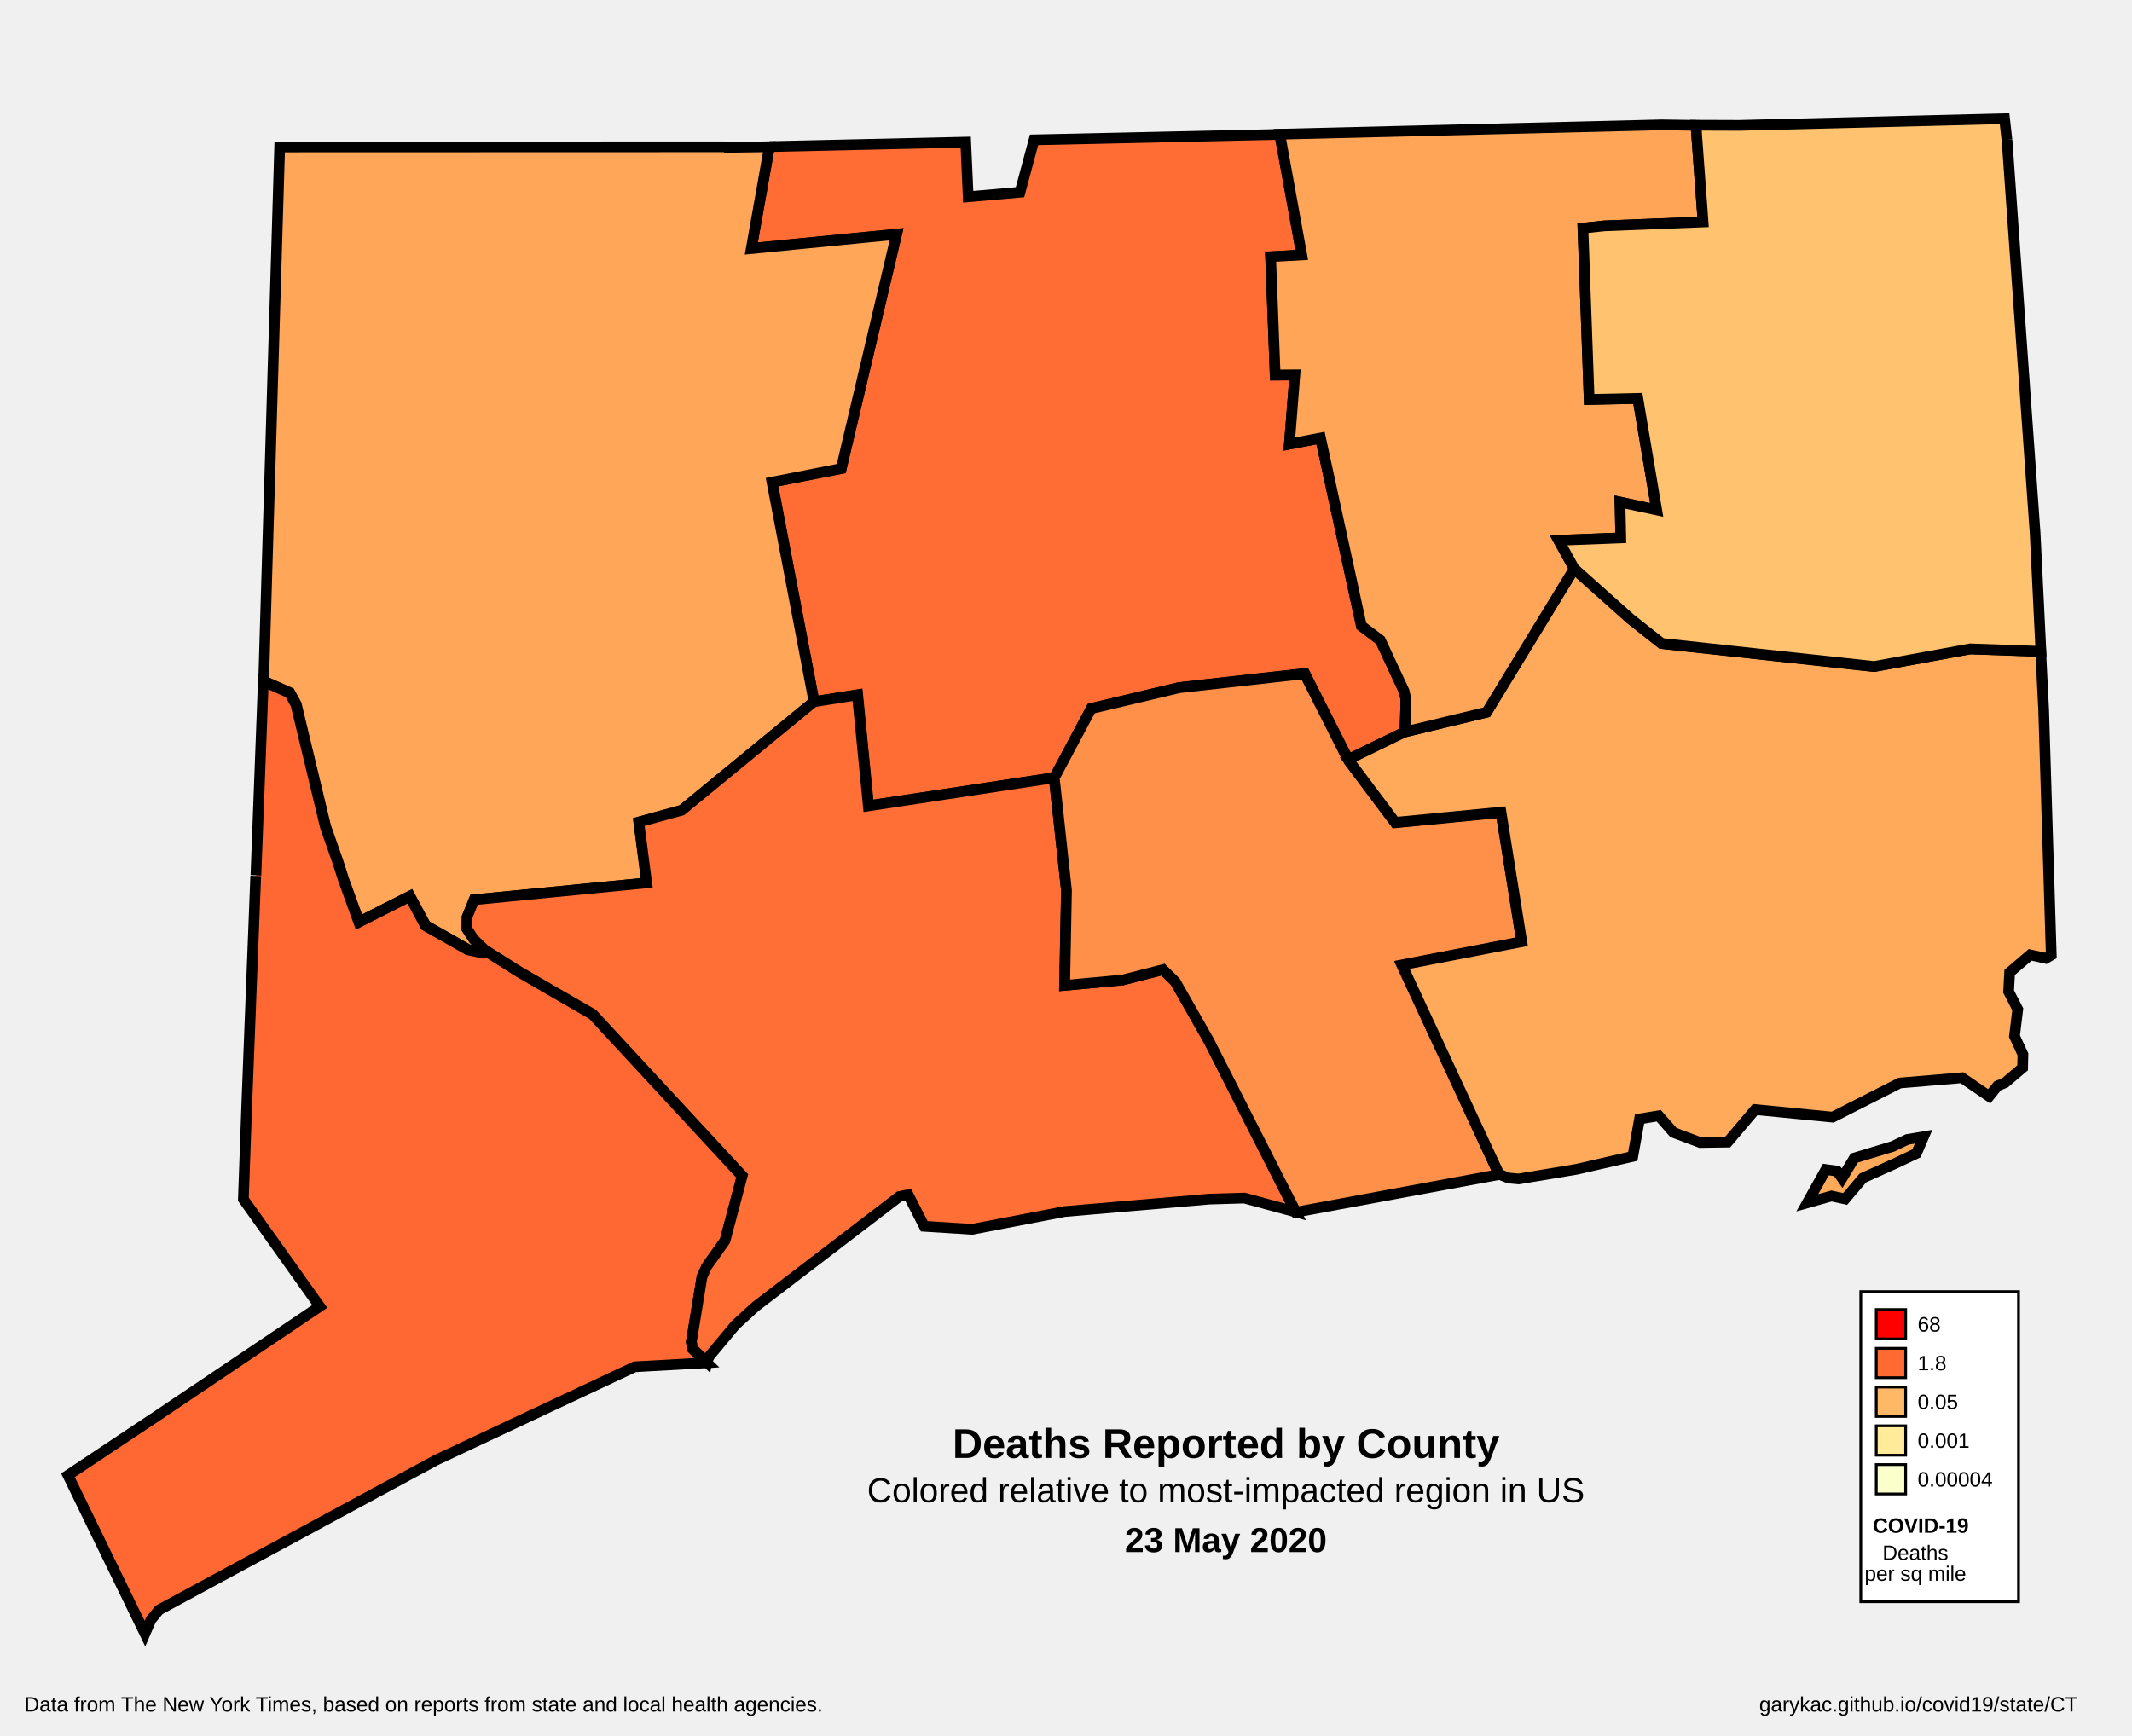
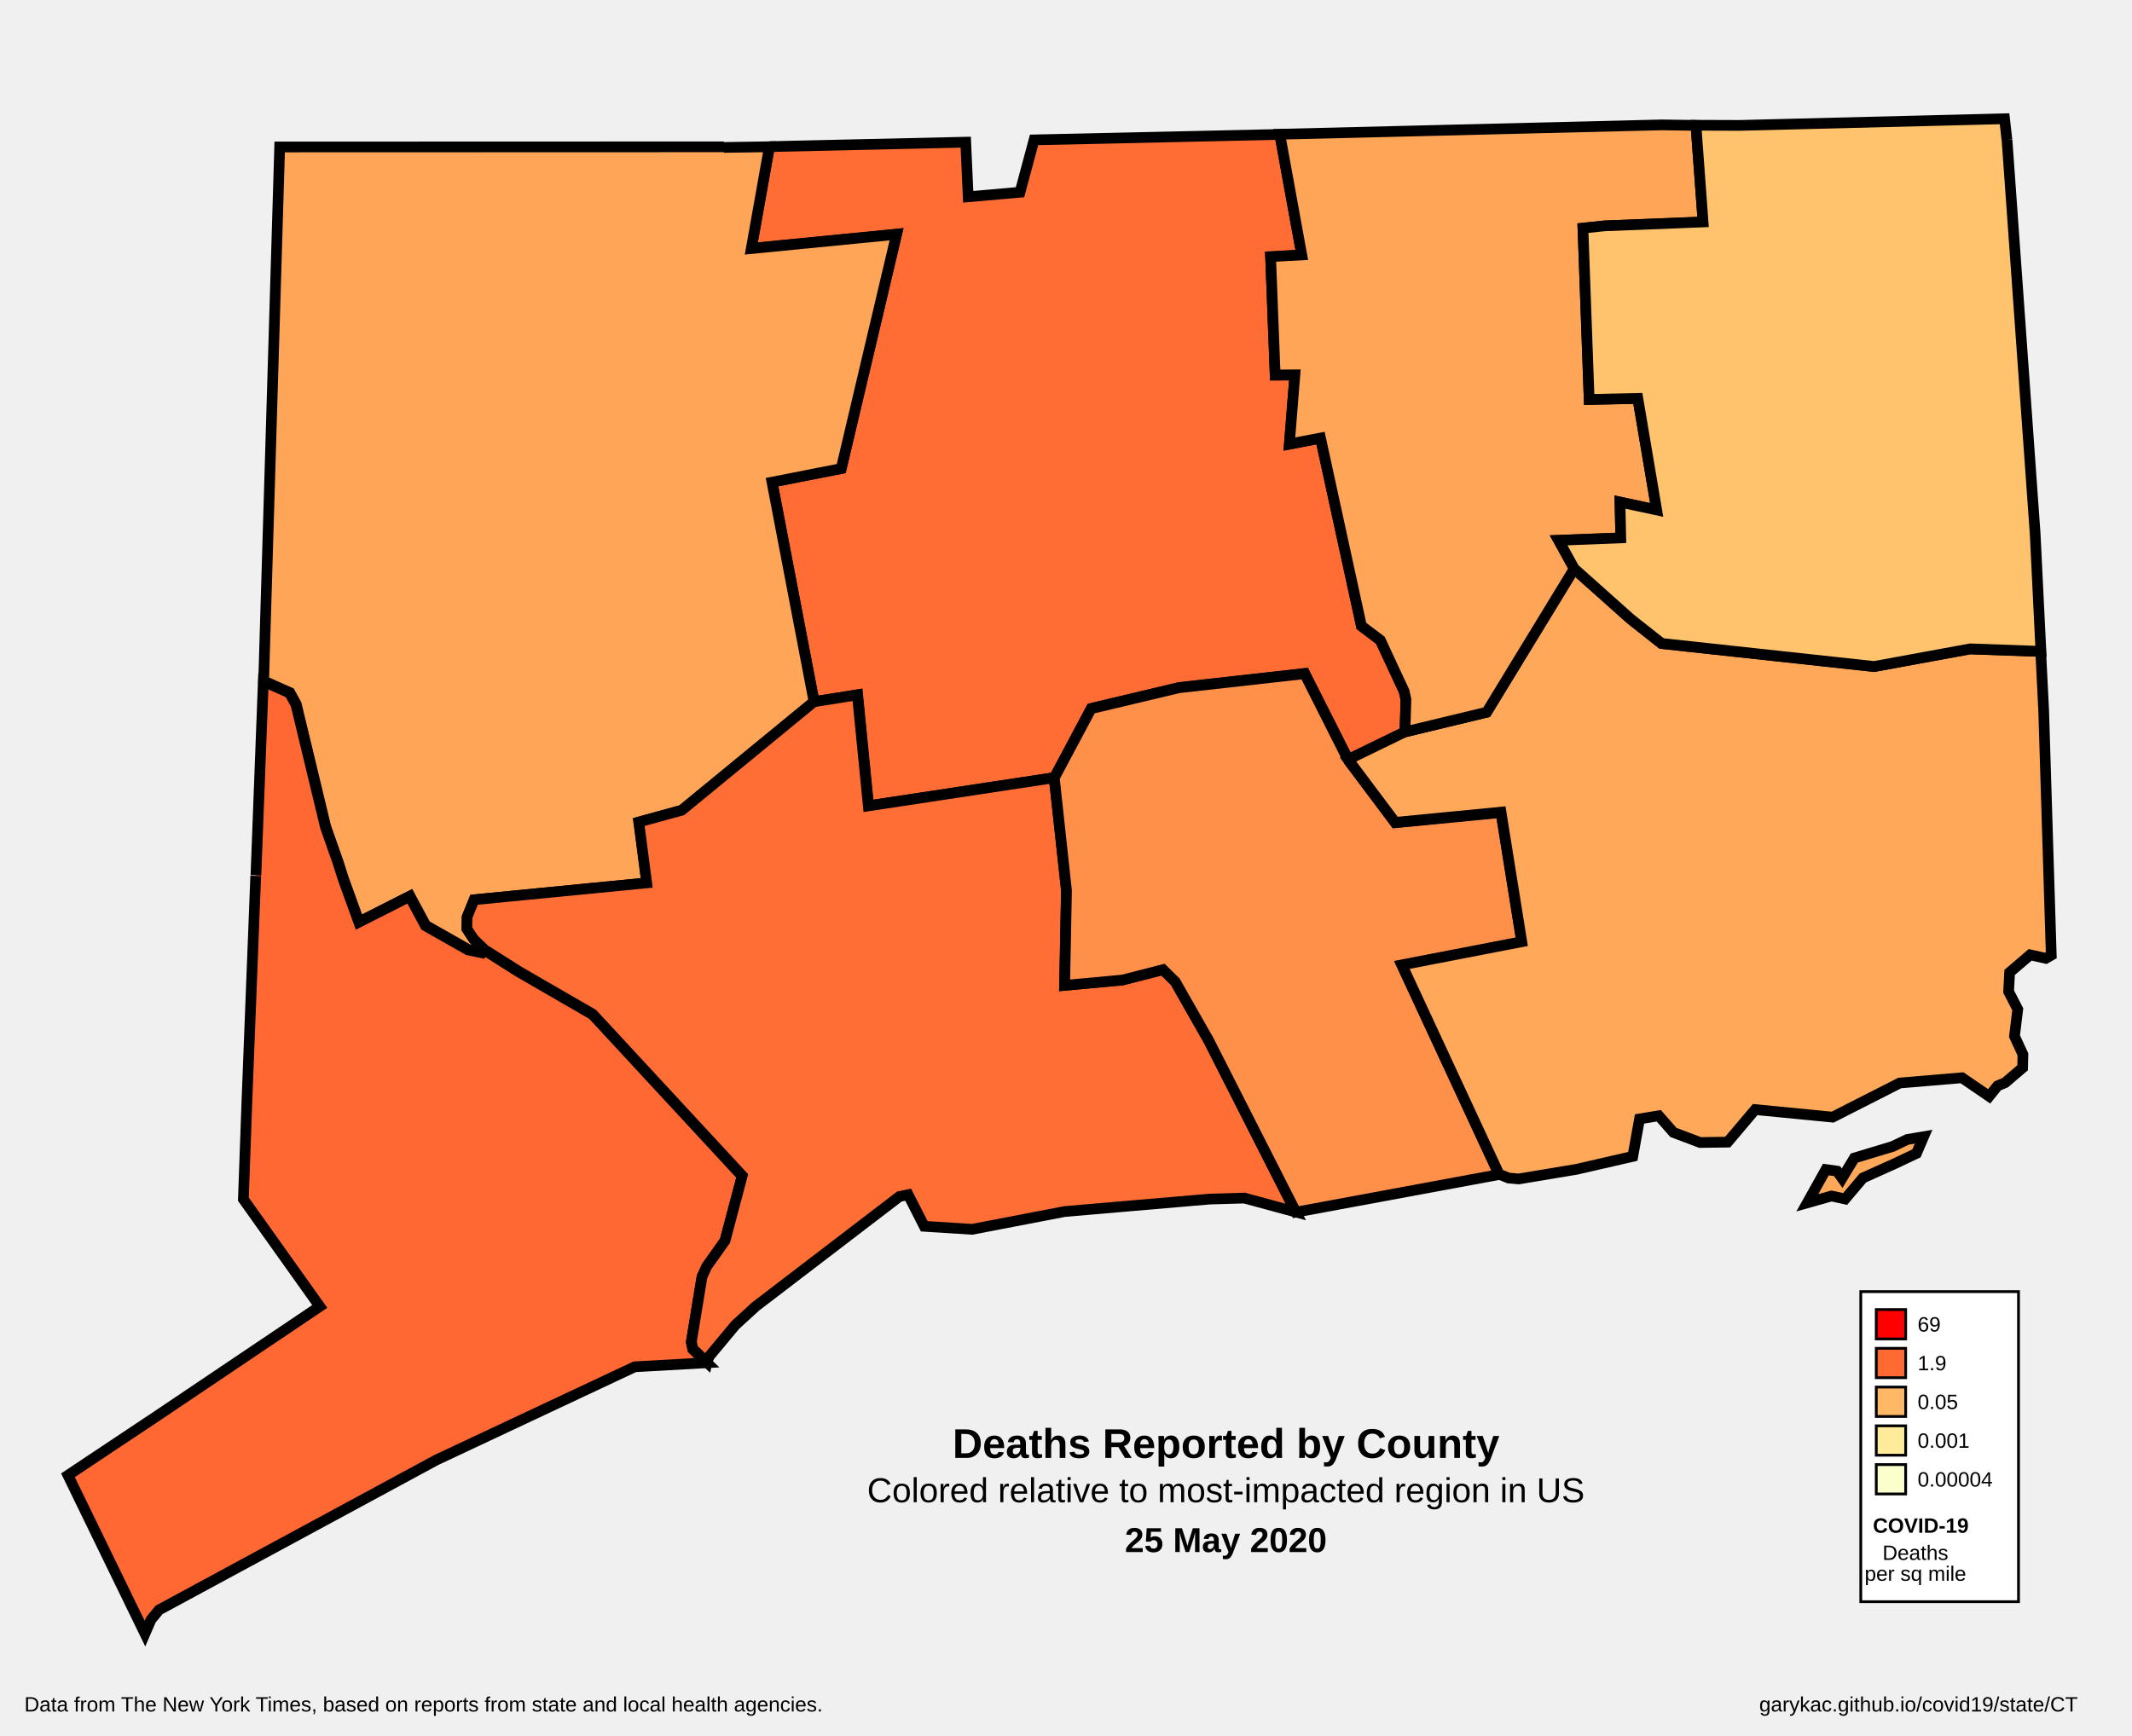
<svg xmlns="http://www.w3.org/2000/svg" width="770" height="627.07" version="1.0" id="svg2">
  <defs id="defs9439" />
  <style id="style6">
  #counties {fill:#d0d0d0;stroke:#000;stroke-width:.178;} 
  #borders {fill:none;stroke:#221e1f;stroke-width:.891;} 
  #separator {fill:none;stroke:#a9a9a9;stroke-width:2.318;}
  #legend-1 {fill:#ff0000;}
  #legend-2 {fill:#ff6a32;}
  #legend-3 {fill:#ffb866;}
  #legend-4 {fill:#ffeb99;}
  #legend-5 {fill:#faffcc;}
  #c09001 {fill:#ff6832;}
-   #c09003 {fill:#ff6d35;}
-   #c09005 {fill:#ffa658;}
+   #c09003 {fill:#ff6d34;}
+   #c09005 {fill:#ffa557;}
  #c09007 {fill:#ff9049;}
-   #c09009 {fill:#ff6f36;}
-   #c09011 {fill:#ffaa5b;}
-   #c09013 {fill:#ffa558;}
-   #c09015 {fill:#ffc26e;}
+   #c09009 {fill:#ff6f35;}
+   #c09011 {fill:#ffa85a;}
+   #c09013 {fill:#ffa557;}
+   #c09015 {fill:#ffc36e;}
 </style>
  <g id="layer1" style="display:inline" transform="translate(0,8.0273438e-6)">
    <g id="g10509" transform="translate(-204.7704,67.74357)">
      <rect y="398.82" x="876.817" height="112.008" width="56.966" id="rect10421" style="fill:#ffffff;fill-opacity:1;stroke:#000000;stroke-width:1;stroke-linecap:round;stroke-linejoin:miter;stroke-miterlimit:4;stroke-dasharray:none;stroke-dashoffset:0;stroke-opacity:1" />
      <rect y="405.301" x="882.409" height="10.615" width="10.615" id="legend-1" style="stroke:#000000;stroke-width:1" />
      <rect style="stroke:#000000;stroke-width:1" id="legend-2" width="10.615" height="10.615" x="882.409" y="419.301" />
      <rect y="433.301" x="882.409" height="10.615" width="10.615" id="legend-3" style="stroke:#000000;stroke-width:1" />
      <rect style="stroke:#000000;stroke-width:1" id="legend-4" width="10.615" height="10.615" x="882.409" y="447.301" />
      <rect y="461.301" x="882.409" height="10.615" width="10.615" id="legend-5" style="stroke:#000000;stroke-width:1" />
      <text id="text10456" y="413.239" x="897.338" style="font-style:normal;font-weight:normal;font-size:7.5px;line-height:125%;font-family:sans-serif;letter-spacing:0px;word-spacing:0px;fill:#000000;fill-opacity:1;stroke:none;stroke-width:1px;stroke-linecap:butt;stroke-linejoin:miter;stroke-opacity:1" xml:space="preserve">
-         <tspan style="font-style:normal;font-variant:normal;font-weight:normal;font-stretch:normal;font-family:Arial;-inkscape-font-specification:Arial" y="413.239" x="897.338" id="tspan10458">68</tspan>
+         <tspan style="font-style:normal;font-variant:normal;font-weight:normal;font-stretch:normal;font-family:Arial;-inkscape-font-specification:Arial" y="413.239" x="897.338" id="tspan10458">69</tspan>
      </text>
      <text xml:space="preserve" style="font-style:normal;font-weight:normal;font-size:7.5px;line-height:125%;font-family:sans-serif;letter-spacing:0px;word-spacing:0px;fill:#000000;fill-opacity:1;stroke:none;stroke-width:1px;stroke-linecap:butt;stroke-linejoin:miter;stroke-opacity:1" x="897.338" y="427.239" id="text10460">
-         <tspan id="tspan10462" x="897.338" y="427.239" style="font-style:normal;font-variant:normal;font-weight:normal;font-stretch:normal;font-family:Arial;-inkscape-font-specification:Arial">1.8</tspan>
+         <tspan id="tspan10462" x="897.338" y="427.239" style="font-style:normal;font-variant:normal;font-weight:normal;font-stretch:normal;font-family:Arial;-inkscape-font-specification:Arial">1.9</tspan>
      </text>
      <text id="text10464" y="441.239" x="897.338" style="font-style:normal;font-weight:normal;font-size:7.5px;line-height:125%;font-family:sans-serif;letter-spacing:0px;word-spacing:0px;fill:#000000;fill-opacity:1;stroke:none;stroke-width:1px;stroke-linecap:butt;stroke-linejoin:miter;stroke-opacity:1" xml:space="preserve">
        <tspan style="font-style:normal;font-variant:normal;font-weight:normal;font-stretch:normal;font-family:Arial;-inkscape-font-specification:Arial" y="441.239" x="897.338" id="tspan10466">0.05</tspan>
      </text>
      <text xml:space="preserve" style="font-style:normal;font-weight:normal;font-size:7.5px;line-height:125%;font-family:sans-serif;letter-spacing:0px;word-spacing:0px;fill:#000000;fill-opacity:1;stroke:none;stroke-width:1px;stroke-linecap:butt;stroke-linejoin:miter;stroke-opacity:1" x="897.338" y="455.239" id="text10468">
        <tspan id="tspan10470" x="897.338" y="455.239" style="font-style:normal;font-variant:normal;font-weight:normal;font-stretch:normal;font-family:Arial;-inkscape-font-specification:Arial">0.001</tspan>
      </text>
      <text id="text10472" y="469.239" x="897.338" style="font-style:normal;font-weight:normal;font-size:7.5px;line-height:125%;font-family:sans-serif;letter-spacing:0px;word-spacing:0px;fill:#000000;fill-opacity:1;stroke:none;stroke-width:1px;stroke-linecap:butt;stroke-linejoin:miter;stroke-opacity:1" xml:space="preserve">
        <tspan style="font-style:normal;font-variant:normal;font-weight:normal;font-stretch:normal;font-family:Arial;-inkscape-font-specification:Arial" y="469.239" x="897.338" id="tspan10474">0.00004</tspan>
      </text>
      <g transform="translate(0,-2.192453)" id="g10492">
        <text xml:space="preserve" style="font-style:normal;font-weight:normal;font-size:7.5px;line-height:125%;font-family:sans-serif;text-align:center;letter-spacing:0px;word-spacing:0px;text-anchor:middle;fill:#000000;fill-opacity:1;stroke:none;stroke-width:1px;stroke-linecap:butt;stroke-linejoin:miter;stroke-opacity:1" x="905.319" y="497.919" id="text10480">
          <tspan id="tspan10482" x="905.319" y="497.919" style="font-style:normal;font-variant:normal;font-weight:normal;font-stretch:normal;font-family:Arial;-inkscape-font-specification:Arial;text-align:center;text-anchor:middle">Deaths</tspan>
        </text>
        <text id="text10484" y="505.458" x="905.319" style="font-style:normal;font-weight:normal;font-size:7.5px;line-height:125%;font-family:sans-serif;text-align:center;letter-spacing:0px;word-spacing:0px;text-anchor:middle;fill:#000000;fill-opacity:1;stroke:none;stroke-width:1px;stroke-linecap:butt;stroke-linejoin:miter;stroke-opacity:1" xml:space="preserve">
          <tspan style="font-style:normal;font-variant:normal;font-weight:normal;font-stretch:normal;font-family:Arial;-inkscape-font-specification:Arial;text-align:center;text-anchor:middle" y="505.458" x="905.319" id="tspan10486">per sq mile</tspan>
        </text>
      </g>
      <text id="text10488" y="485.919" x="905.319" style="font-style:normal;font-weight:normal;font-size:7.5px;line-height:125%;font-family:sans-serif;text-align:center;letter-spacing:0px;word-spacing:0px;text-anchor:middle;fill:#000000;fill-opacity:1;stroke:none;stroke-width:1px;stroke-linecap:butt;stroke-linejoin:miter;stroke-opacity:1" xml:space="preserve">
        <tspan style="font-style:normal;font-variant:normal;font-weight:bold;font-stretch:normal;font-family:Arial;-inkscape-font-specification:'Arial Bold';text-align:center;text-anchor:middle" y="485.919" x="905.319" id="tspan10490">COVID-19</tspan>
      </text>
    </g>
    <text xml:space="preserve" style="font-style:normal;font-weight:normal;font-size:7.5px;line-height:125%;font-family:sans-serif;text-align:center;letter-spacing:0px;word-spacing:0px;text-anchor:middle;fill:#000000;fill-opacity:1;stroke:none;stroke-width:1px;stroke-linecap:butt;stroke-linejoin:miter;stroke-opacity:1" x="157.849" y="618.237" id="text10498">
      <tspan id="tspan10500" x="157.849" y="618.237" style="font-style:normal;font-variant:normal;font-weight:normal;font-stretch:normal;font-family:Arial;-inkscape-font-specification:Arial;text-align:center;text-anchor:middle">Data from The New York Times, based on reports from state and local health agencies.</tspan>
    </text>
    <g id="g10510" transform="translate(-212,-32)">
      <text xml:space="preserve" style="font-style:normal;font-weight:normal;font-size:7.5px;line-height:125%;font-family:sans-serif;text-align:center;letter-spacing:0px;word-spacing:0px;text-anchor:middle;fill:#000000;fill-opacity:1;stroke:none;stroke-width:1px;stroke-linecap:butt;stroke-linejoin:miter;stroke-opacity:1" x="661.613" y="558.64" id="text10502">
        <tspan id="tspan10504" x="661.613" y="558.64" style="font-style:normal;font-variant:normal;font-weight:bold;font-stretch:normal;font-size:15px;font-family:Arial;-inkscape-font-specification:'Arial Bold';text-align:center;text-anchor:middle">Deaths Reported by County</tspan>
      </text>
      <text id="text10506" y="574.64" x="661.57" style="font-style:normal;font-weight:normal;font-size:7.5px;line-height:125%;font-family:sans-serif;text-align:center;letter-spacing:0px;word-spacing:0px;text-anchor:middle;fill:#000000;fill-opacity:1;stroke:none;stroke-width:1px;stroke-linecap:butt;stroke-linejoin:miter;stroke-opacity:1" xml:space="preserve">
        <tspan style="font-style:normal;font-variant:normal;font-weight:normal;font-stretch:normal;font-size:12.5px;font-family:Arial;-inkscape-font-specification:Arial;text-align:center;text-anchor:middle" y="574.64" x="661.57" id="tspan10508">Colored relative to most-impacted region in US</tspan>
      </text>
      <text xml:space="preserve" style="font-style:normal;font-weight:normal;font-size:7.5px;line-height:125%;font-family:sans-serif;text-align:center;letter-spacing:0px;word-spacing:0px;text-anchor:middle;fill:#000000;fill-opacity:1;stroke:none;stroke-width:1px;stroke-linecap:butt;stroke-linejoin:miter;stroke-opacity:1" x="661.57" y="592.64" id="text10536">
-         <tspan id="tspan10538" x="661.57" y="592.64" style="font-style:normal;font-variant:normal;font-weight:bold;font-stretch:normal;font-size:12.5px;font-family:Arial;-inkscape-font-specification:'Arial Bold';text-align:center;text-anchor:middle">23 May 2020</tspan>
+         <tspan id="tspan10538" x="661.57" y="592.64" style="font-style:normal;font-variant:normal;font-weight:bold;font-stretch:normal;font-size:12.5px;font-family:Arial;-inkscape-font-specification:'Arial Bold';text-align:center;text-anchor:middle">25 May 2020</tspan>
      </text>
    </g>
    <text id="text10516" y="618.237" x="760.184" style="font-style:normal;font-weight:normal;font-size:7.5px;line-height:125%;font-family:sans-serif;text-align:end;letter-spacing:0px;word-spacing:0px;text-anchor:end;fill:#000000;fill-opacity:1;stroke:none;stroke-width:1px;stroke-linecap:butt;stroke-linejoin:miter;stroke-opacity:1" xml:space="preserve">
      <tspan style="font-style:normal;font-variant:normal;font-weight:normal;font-stretch:normal;font-family:Arial;-inkscape-font-specification:Arial;text-align:end;text-anchor:end" y="618.237" x="760.184" id="tspan10518">garykac.github.io/covid19/state/CT</tspan>
    </text>
  </g>
  <g id="layer2" style="display:inline;fill:#fff;stroke:#000;stroke-width:.178;" transform="translate(0,8.0273438e-6)">
    <g id="g25715" transform="matrix(21.25311,4.488403,-4.488403,21.25311,-18299.513,-7683.981)">
      <path id="c09003" d="m 910.38,171.777 3.178,-0.747 0.228,0.88 0.827,-0.252 0.049,-0.9 3.979,-0.933 0.772,1.888 -0.501,0.135 0.481,1.91 0.32,-0.07 0.148,1.144 0.486,-0.204 1.311,2.916 0.357,0.167 0.563,0.75 0.057,0.127 0.096,0.531 -0.827,0.643 -1.004,-1.253 -1.995,0.66 -1.357,0.642 -0.362,1.253 -2.927,1.097 -0.56,-1.769 -0.684,0.262 -1.439,-3.43 1.079,-0.459 0.095,-4.002 -2.314,0.731 -0.055,-1.719" style="stroke:#000" />
      <path id="c09005" d="m 909.64,171.947 0.74,-0.168 0.055,1.719 2.314,-0.731 -0.095,4.002 -1.079,0.459 1.439,3.43 -1.776,2.218 -0.659,0.34 0.338,0.963 -2.75,0.867 -0.055,0.306 0.037,0.191 0.146,0.146 0.218,0.136 -0.032,0.05 -0.241,0 -0.775,-0.246 -0.357,-0.423 -0.739,0.594 -0.397,-0.639 -0.15,-0.264 -0.323,-0.531 -0.9,-1.89 -0.144,-0.168 -0.467,-0.1 -1.574,-8.743 7.224,-1.528" style="stroke:#000" />
      <path id="c09001" d="m 904.53,185.397 -0.546,-3.182 0.467,0.1 0.144,0.168 0.9,1.89 0.323,0.531 0.15,0.264 0.397,0.639 0.739,-0.594 0.357,0.423 0.775,0.246 0.241,0 0.032,-0.05 0.626,0.233 1.351,0.442 2.988,2.115 -0.057,1.116 -0.209,0.481 -0.041,0.186 0.05,1.094 0.048,0.109 0.275,0.171 -1.159,0.314 -2.91,2.2 -3.992,3.389 -0.098,0.188 -0.05,0.247 -1.797,-2.312 1.252,-1.278 2.264,-2.334 -1.611,-1.483 -0.282,-1.623 -0.628,-3.68" style="stroke:#000" />
      <path id="c09009" d="m 917.18,181.067 0.587,1.792 0.295,1.549 0.926,-0.287 0.62,-0.307 0.241,0.154 0.747,0.843 2.007,2.492 -0.884,-0.05 -0.562,0.136 -2.314,0.7 -1.446,0.608 -0.788,0.115 -0.371,-0.459 -0.136,0.06 -1.961,2.283 -0.266,0.371 -0.314,0.594 -0.021,0.09 0,0.02 -0.275,-0.171 -0.048,-0.109 -0.05,-1.094 0.041,-0.186 0.209,-0.481 0.057,-1.116 -2.988,-2.115 -1.351,-0.442 -0.626,-0.233 -0.218,-0.136 -0.146,-0.146 -0.037,-0.191 0.055,-0.306 2.75,-0.867 -0.338,-0.963 0.659,-0.34 1.776,-2.218 0.684,-0.262 0.56,1.769 2.927,-1.097" style="stroke:#000" />
      <path id="c09007" d="m 921.9,179.767 0.983,0.861 1.686,-0.53 0.783,2.037 -1.87,0.789 2.299,3.071 -3.175,1.31 -2.007,-2.492 -0.747,-0.843 -0.241,-0.154 -0.62,0.307 -0.926,0.287 -0.296,-1.549 -0.586,-1.792 0.362,-1.253 1.357,-0.642 1.995,-0.66 1.004,1.253" style="stroke:#000" />
      <path id="c09011" d="m 933.05,176.587 0.961,3.942 -0.078,0.07 -0.266,-0.003 -0.274,0.356 0.049,0.315 0.21,0.258 0.039,0.448 0.2,0.268 0.041,0.218 -0.234,0.304 -0.111,0.076 -0.101,0.2 -0.506,-0.209 -0.994,0.299 -0.629,0.507 -0.346,0.279 -1.286,0.143 -0.336,0.624 -0.446,0.101 -0.47,-0.072 -0.295,-0.221 -0.302,0.118 0.019,0.632 -0.871,0.404 -0.907,0.355 -0.169,0.02 -0.168,-0.03 -2.299,-3.071 1.87,-0.789 -0.783,-2.037 -1.686,0.53 -0.983,-0.861 0.827,-0.643 1.262,-0.601 0.931,-2.636 1.093,0.626 0.587,0.291 3.535,-0.355 1.503,-0.617 1.159,-0.202 0.255,0.965 m -2.158,8.807 0.188,-0.605 0.187,-0.013 0.107,0.098 0.129,-0.37 0.584,-0.32 0.214,-0.164 0.256,-0.101 -0.059,0.296 -0.328,0.249 -0.459,0.335 -0.217,0.403 -0.232,-0.002 z" style="stroke:#000" />
      <path id="c09013" d="m 925.38,168.247 0.448,1.549 -1.587,0.401 -0.346,0.112 0.69,2.766 0.788,-0.184 0.69,1.75 -0.624,-0.002 0.136,0.58 -1.003,0.253 0.351,0.407 -0.931,2.636 -1.262,0.601 -0.096,-0.531 -0.057,-0.127 -0.563,-0.75 -0.357,-0.167 -1.311,-2.916 -0.486,0.204 -0.148,-1.144 -0.32,0.07 -0.481,-1.91 0.501,-0.135 -0.772,-1.888 6.179,-1.464 0.562,-0.11" style="stroke:#000" />
      <path id="c09015" d="m 930.49,167.417 1.81,6.307 0.499,1.897 -1.159,0.202 -1.503,0.617 -3.535,0.355 -0.587,-0.291 -1.093,-0.626 -0.351,-0.407 1.003,-0.253 -0.136,-0.58 0.624,0.002 -0.69,-1.75 -0.788,0.184 -0.69,-2.766 0.346,-0.112 1.587,-0.401 -0.448,-1.549 0.708,-0.147 4.29,-1.019 0.112,0.337" style="stroke:#000" />
    </g>
  </g>
</svg>
